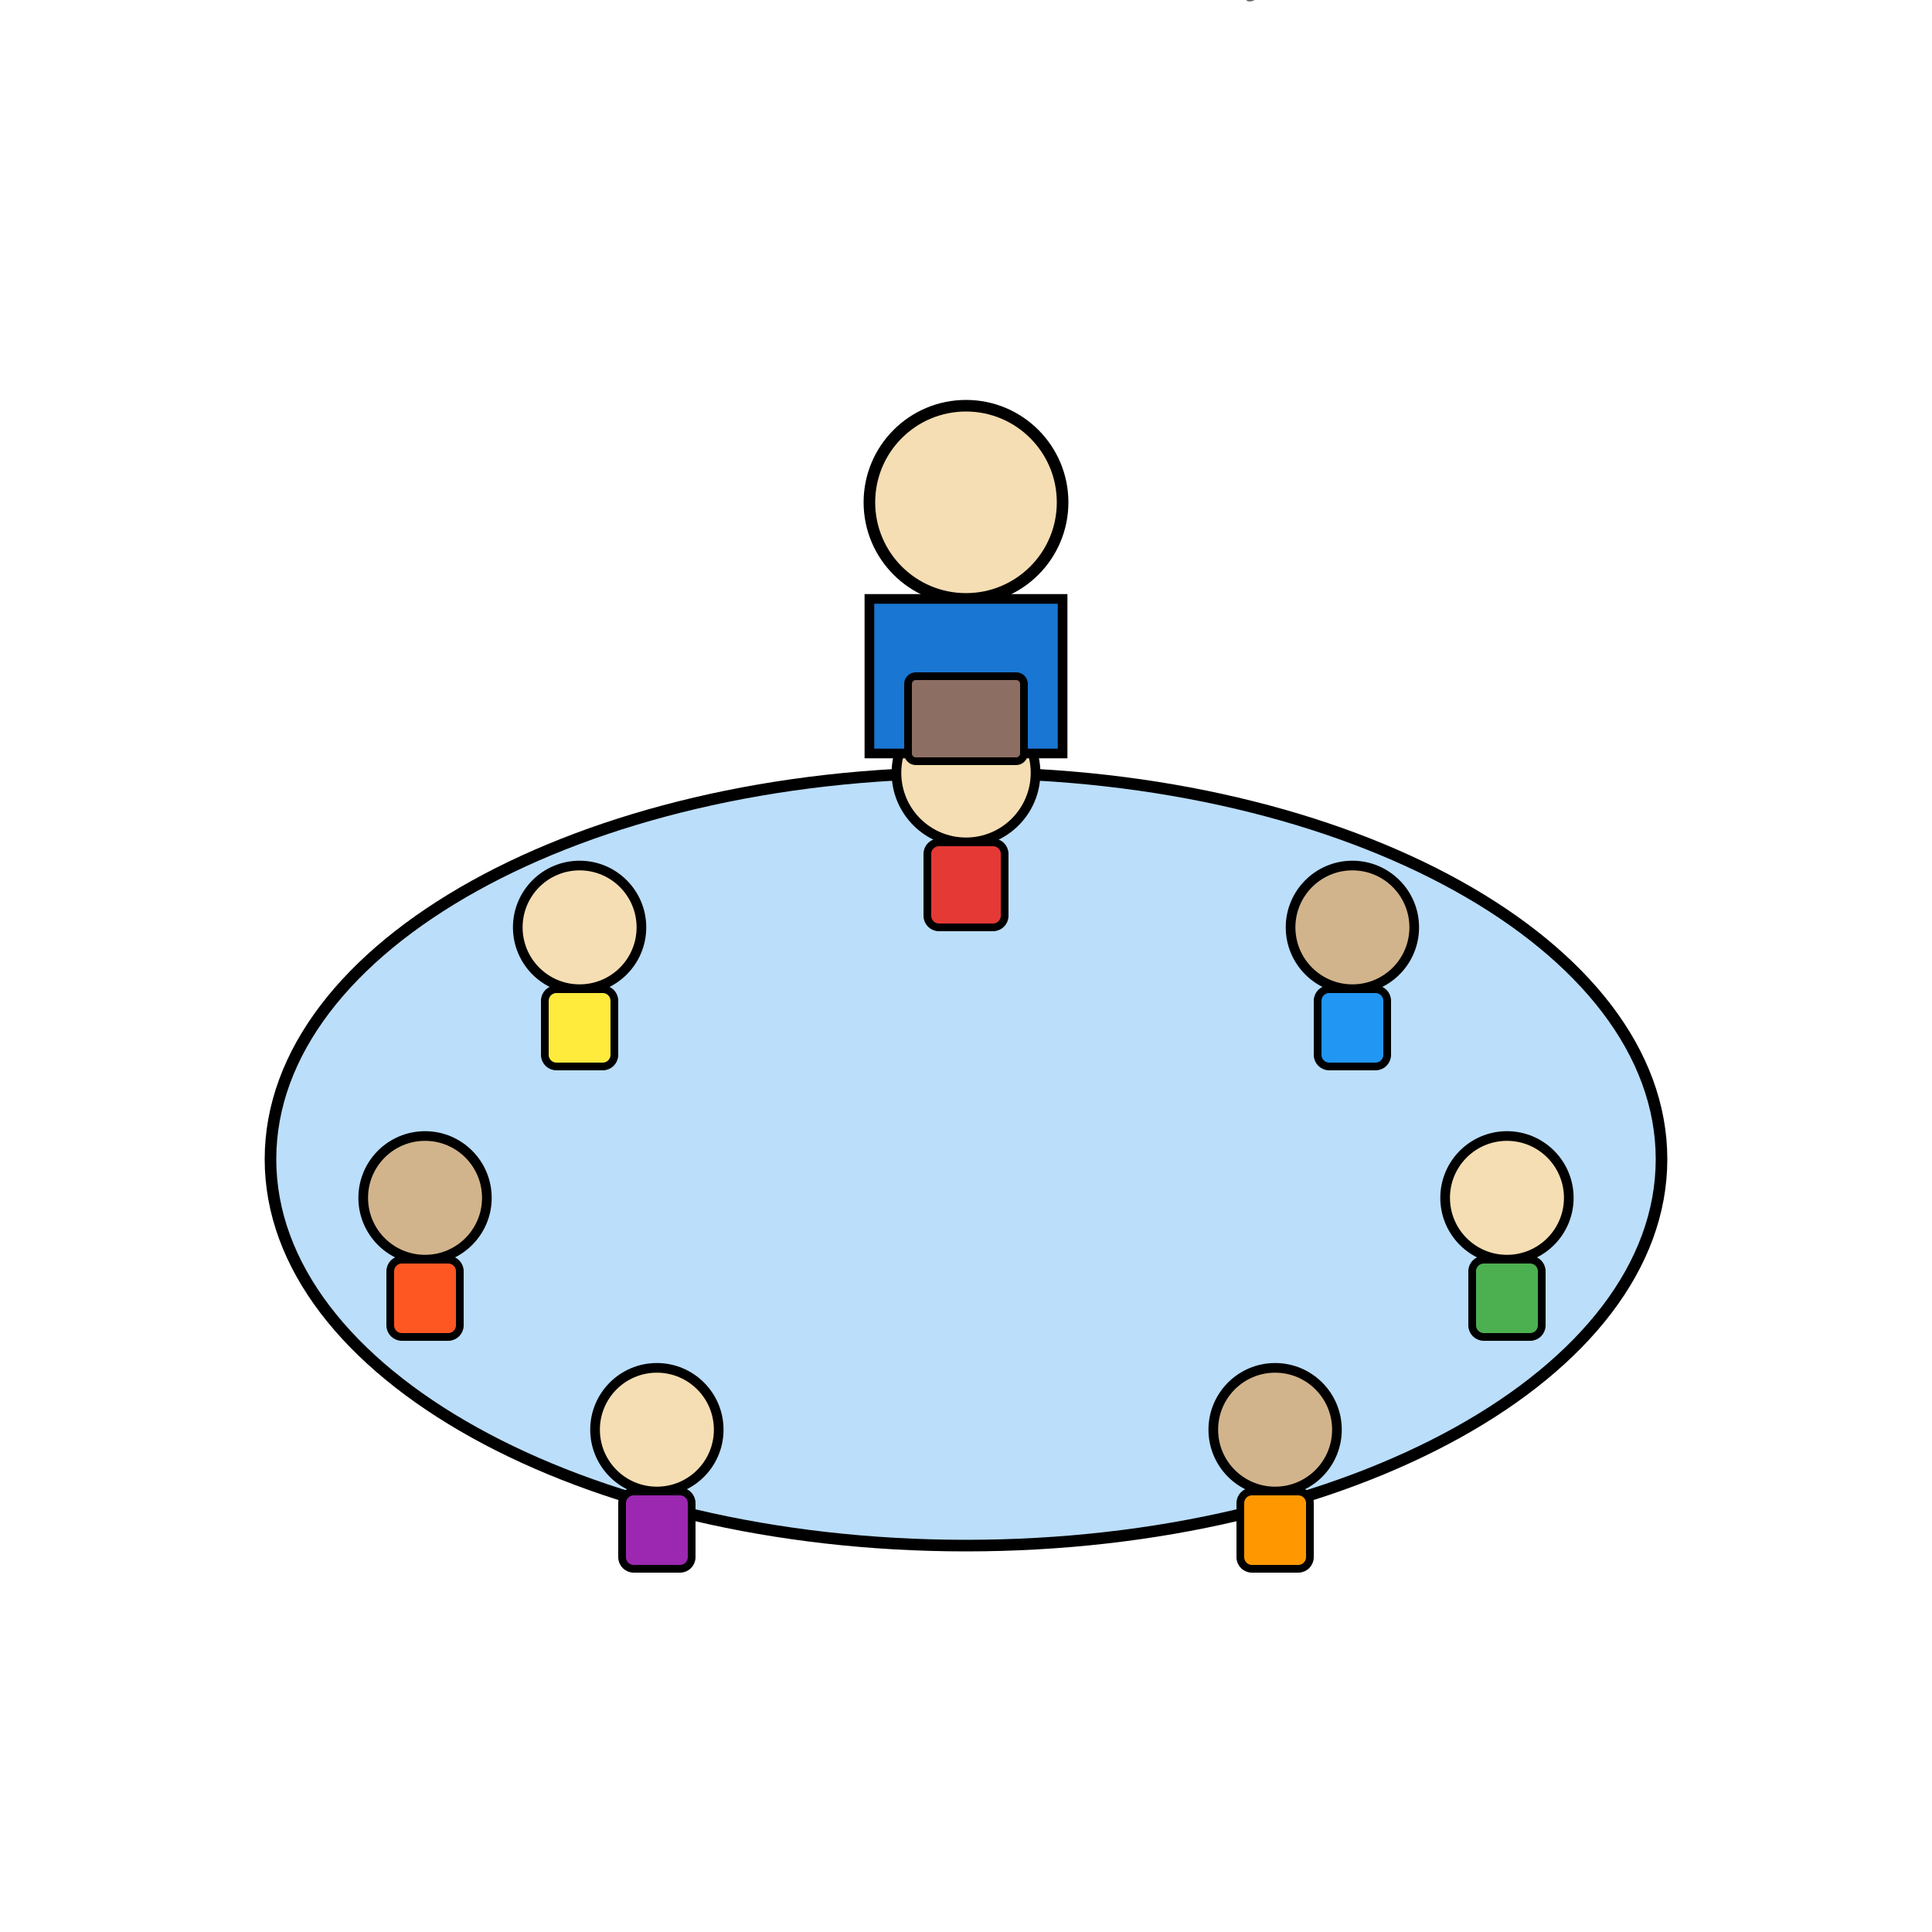
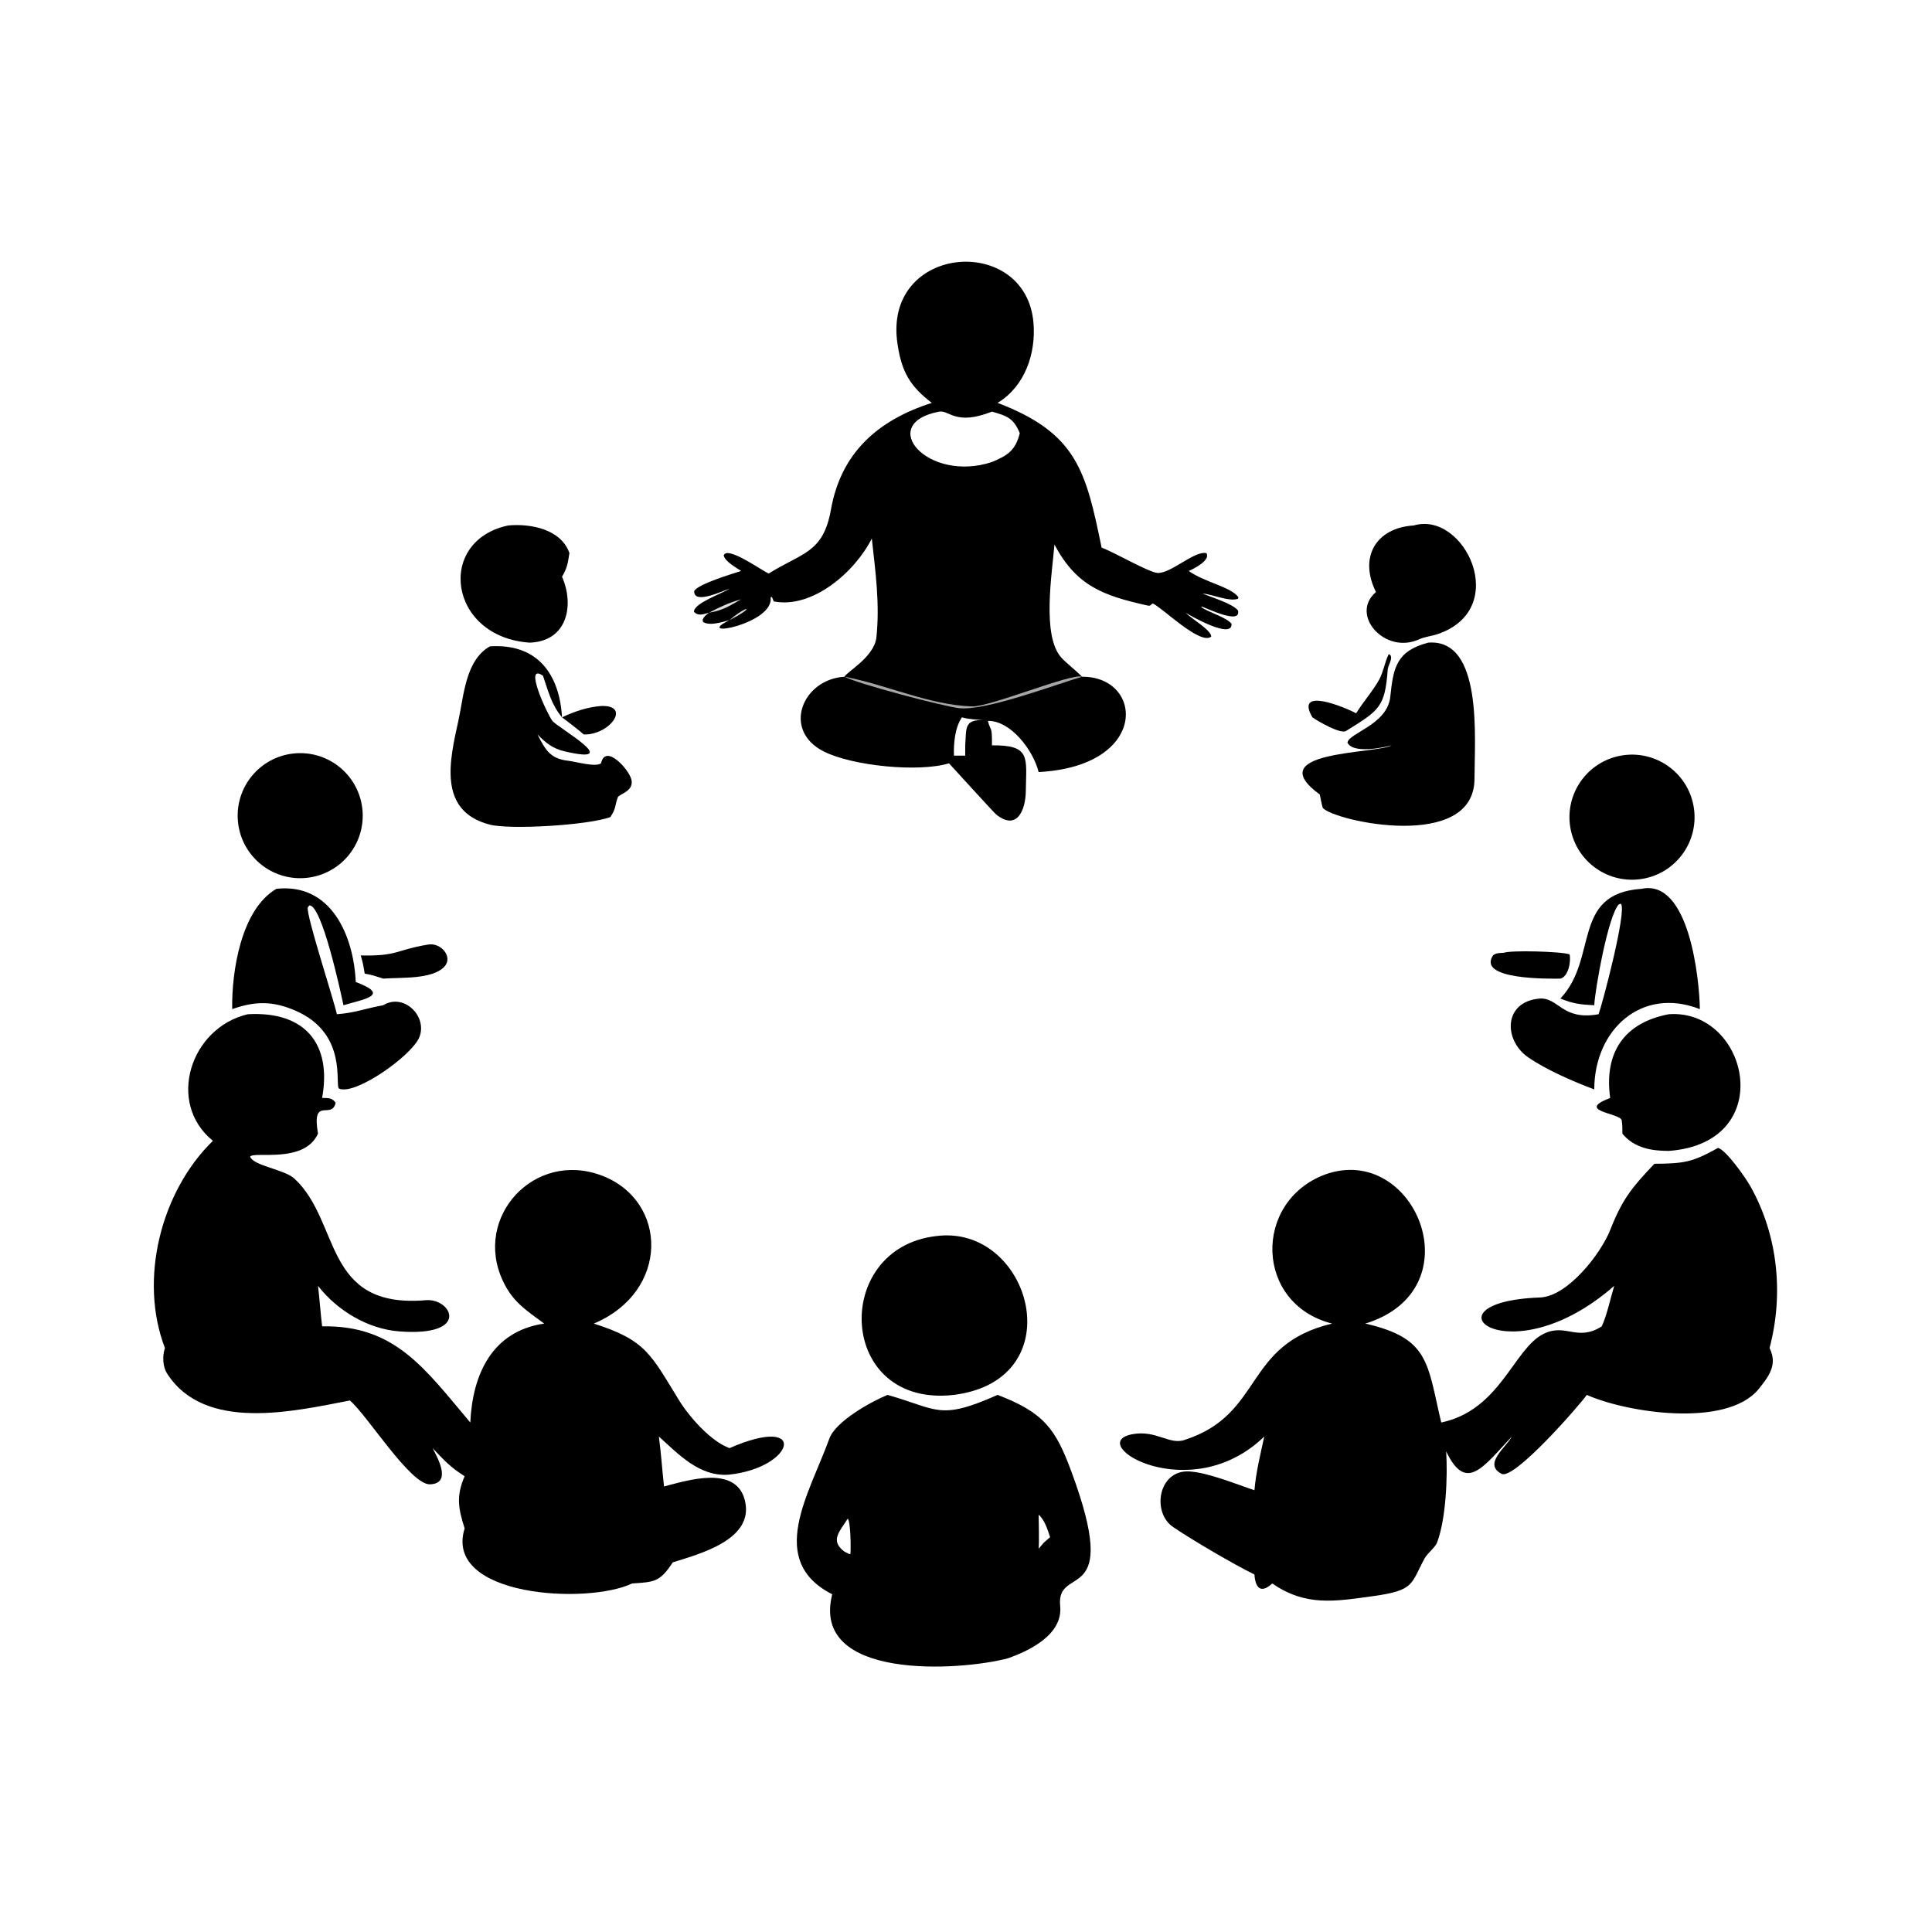
- <svg xmlns="http://www.w3.org/2000/svg" viewBox="0 0 500 500" width="500" height="500">
-   <ellipse cx="250" cy="300" rx="180" ry="100" fill="#BBDEFB" stroke="#000" stroke-width="3" />
-   <circle cx="250" cy="200" r="18" fill="#F5DEB3" stroke="#000" stroke-width="2.5" />
-   <rect x="240" y="218" width="20" height="22" rx="3" fill="#E53935" stroke="#000" stroke-width="2" />
-   <circle cx="350" cy="240" r="16" fill="#D2B48C" stroke="#000" stroke-width="2.5" />
-   <rect x="341" y="256" width="18" height="20" rx="3" fill="#2196F3" stroke="#000" stroke-width="2" />
-   <circle cx="390" cy="310" r="16" fill="#F5DEB3" stroke="#000" stroke-width="2.5" />
-   <rect x="381" y="326" width="18" height="20" rx="3" fill="#4CAF50" stroke="#000" stroke-width="2" />
-   <circle cx="330" cy="370" r="16" fill="#D2B48C" stroke="#000" stroke-width="2.5" />
-   <rect x="321" y="386" width="18" height="20" rx="3" fill="#FF9800" stroke="#000" stroke-width="2" />
-   <circle cx="170" cy="370" r="16" fill="#F5DEB3" stroke="#000" stroke-width="2.5" />
-   <rect x="161" y="386" width="18" height="20" rx="3" fill="#9C27B0" stroke="#000" stroke-width="2" />
-   <circle cx="110" cy="310" r="16" fill="#D2B48C" stroke="#000" stroke-width="2.5" />
-   <rect x="101" y="326" width="18" height="20" rx="3" fill="#FF5722" stroke="#000" stroke-width="2" />
-   <circle cx="150" cy="240" r="16" fill="#F5DEB3" stroke="#000" stroke-width="2.5" />
-   <rect x="141" y="256" width="18" height="20" rx="3" fill="#FFEB3B" stroke="#000" stroke-width="2" />
-   <circle cx="250" cy="130" r="25" fill="#F5DEB3" stroke="#000" stroke-width="3" />
-   <path d="M225 155 L225 195 L275 195 L275 155 Z" fill="#1976D2" stroke="#000" stroke-width="2.5" />
-   <rect x="235" y="175" width="30" height="22" rx="2" fill="#8D6E63" stroke="#000" stroke-width="2" />
-   <text x="300" cy="160" font-size="24" fill="#666">♪</text>
-   <text x="320" cy="140" font-size="18" fill="#666">♫</text>
+ <svg xmlns="http://www.w3.org/2000/svg" height="512" preserveAspectRatio="none" style="display: block;" version="1.1" viewBox="0 0 2048 2048" width="512">
+   <path d="M 262.754 1075.12 C 323.493 1071.73 351.869 1106.65 341.459 1163.87 C 347.349 1163.98 352.034 1163.37 355.771 1169.01 C 351.81 1187.47 330.08 1161.3 337.08 1201.7 C 322.613 1234.05 268.813 1220.03 265.157 1226.11 C 268.72 1235.98 301.342 1239.45 312.077 1249.37 C 361.609 1295.14 341.834 1387.56 451.522 1378.26 C 478.561 1375.96 499.525 1417.04 423.562 1411.36 C 389.991 1408.85 357.762 1389.47 337.08 1363.05 C 338.767 1376.88 339.761 1391.74 341.459 1405.99 C 418.815 1404.43 450.612 1451.21 498.522 1507.92 C 500.956 1456.37 521.812 1411.11 576.869 1403.05 C 557.766 1388.92 543.328 1380.04 532.993 1357.62 C 501.403 1290.1 566.443 1219.12 637.836 1246.12 C 708.302 1272.77 710.175 1369.07 629.456 1403.05 C 685.248 1420.77 690.007 1436.14 719.966 1484.58 C 730.758 1502.03 753.449 1527.92 773.312 1535.07 C 857.68 1498.24 842.711 1555.93 772.384 1563.23 C 741.221 1565.45 719.169 1541.38 698.418 1522.79 C 700.944 1541.33 701.815 1557.57 703.908 1575.72 C 728.503 1569.35 779.406 1552.94 789.353 1589.57 C 800.881 1632.03 741.393 1647.18 713.145 1656.2 C 699.483 1677.11 693.522 1676.99 670.043 1678.54 C 622.902 1701.19 469.861 1692.78 492.539 1620.15 C 485.72 1598.89 483.454 1585.84 492.539 1564.85 C 477.52 1555.48 470.644 1547.73 458.55 1535.07 C 463.443 1544.54 479.581 1572.57 455.876 1573.44 C 435.132 1574.19 389.317 1500.13 370.882 1484.58 C 311.172 1496.07 217.112 1518.22 177.195 1456.1 C 172.356 1448.57 172.044 1437.33 174.828 1428.96 C 146.902 1356.27 170.549 1263.03 225.693 1209.29 C 176.021 1169.17 201.828 1089.26 262.754 1075.12 z" fill="rgb(0,0,0)" transform="translate(0,0)" />
+   <path d="M 1821.22 1216.81 C 1830.1 1219.38 1850.39 1248.46 1855.37 1257.29 C 1884.77 1309.45 1890.93 1371.74 1875.8 1428.96 C 1884.58 1446.77 1875.14 1458.93 1863.89 1472.91 C 1829.33 1513.88 1724.15 1497.38 1682.07 1478.65 C 1675.09 1488.77 1605.05 1569.23 1591.73 1562.32 C 1572.29 1552.23 1595.33 1535.09 1601.73 1524.22 L 1602.57 1522.79 C 1571.61 1555.98 1553.97 1582.25 1533 1538.54 C 1534.7 1565.02 1532.81 1610.44 1523.31 1635.26 C 1521.45 1640.12 1512.94 1646.86 1510.31 1651.68 C 1495.35 1679.01 1499.94 1685.79 1456.1 1691.89 C 1414.95 1697.61 1384.07 1703.07 1348.7 1678.54 C 1336.44 1689.75 1330.73 1683.22 1329.75 1669.04 C 1308.22 1658.51 1263.75 1632.5 1243.96 1618.98 C 1220.49 1603.63 1227.72 1558.22 1260.34 1559.78 C 1279.94 1560.71 1310.46 1573.33 1329.75 1579.69 C 1331.49 1560.12 1336 1541.94 1340.18 1522.79 C 1261.61 1598.8 1149.2 1530.25 1199.96 1520.4 C 1225.97 1515.34 1240.03 1532.65 1256.7 1526.04 C 1340.03 1498.58 1317.82 1425.45 1412.06 1403.05 C 1329.98 1382.2 1328.04 1273.96 1404.35 1245.11 C 1499.76 1210.46 1564.66 1366.92 1447.33 1403.05 C 1515.28 1418.64 1512.73 1444.35 1527.77 1507.92 C 1590.41 1494.78 1604.43 1429.86 1636.09 1414.03 C 1659.85 1402.14 1671.76 1422.66 1697.92 1405.99 C 1703.33 1394.42 1707.22 1376.14 1711.13 1363.05 C 1598.99 1461.34 1503.23 1380.13 1632.41 1375.39 C 1661.86 1374.31 1697.05 1328.96 1707.03 1303.48 C 1719.4 1271.9 1729.55 1258.98 1753.76 1233.66 C 1785.5 1233.4 1794.04 1231.98 1821.22 1216.81 z" fill="rgb(0,0,0)" transform="translate(0,0)" />
+   <path d="M 987.751 427.082 C 964.743 409.406 955.878 394.366 951.466 365.106 C 934.933 258.766 1087.48 246.766 1095.54 342.243 C 1098.28 374.711 1086.4 409.633 1057.5 427.082 C 1141.91 459.18 1151.09 499.799 1167.77 580.545 C 1180.47 585.007 1218.05 606.952 1227.13 607.344 C 1241.48 607.964 1266.18 583.472 1278.83 586.357 C 1283.65 593.709 1265.45 603.059 1260.09 605.241 C 1276.64 617.134 1305.12 622.172 1312.79 633.094 L 1312.38 634.702 C 1303.07 638.247 1284.11 629.53 1274.76 629.274 C 1284.66 633.305 1306.53 639.854 1312.3 647.073 C 1316.08 662.889 1279.28 644.583 1273.85 643.025 L 1273.51 643.8 C 1282.26 649.383 1300.25 654.563 1305.47 661.212 C 1306.73 678.21 1262.33 652.978 1256.7 649.46 C 1262.72 655.669 1283.97 667.901 1283.97 674.803 C 1272.33 684.568 1230.89 642.979 1221.87 639.686 C 1218.9 642.001 1219.5 642.573 1215.46 641.666 C 1168.93 631.234 1140.92 620.871 1117.76 577.265 C 1115.3 607.8 1104.22 673.743 1124.9 696.945 C 1129.49 702.097 1141.38 711.541 1147.08 717.352 C 1212.39 717.06 1218.55 812.19 1101 818.409 C 1095.35 795.426 1071.34 763.667 1047.18 764.19 C 1050.16 775.872 1051.77 768.516 1051.49 790.086 C 1093.07 789.687 1087.85 802.992 1087.4 838.861 C 1087.15 858.372 1078.16 881.271 1055.93 863.312 C 1053.22 861.128 1011.33 814.859 1005.97 809.139 C 973.783 818.96 903.804 811.895 873.427 796.688 C 828.451 774.173 850.558 719.965 895.288 717.352 C 896.248 713.016 926.819 696.792 929.041 675.521 C 932.754 639.976 928.031 606.179 924.152 570.844 C 906.3 606.356 861.107 645.636 820.102 637.499 C 819.712 636.406 817.945 630.361 816.92 633.602 C 819.976 661.459 735.034 676.977 772.022 657.991 L 773.312 657.343 L 773.312 657.343 C 765.527 659.316 752.148 663.997 745.086 659.139 L 744.887 656.706 C 746.842 652.801 748.019 652.284 751.562 649.46 L 751.562 649.46 C 746.131 651.004 739.926 653.548 735.589 648.388 C 735.945 639.247 764.954 629.437 773.312 624.034 C 766.446 626.17 735.192 641.38 735.888 626.554 C 739.425 619.32 776.183 608.274 785.618 605.241 C 779.692 601.205 768.608 595.263 767.155 588.764 C 770.658 578.229 807.148 604.502 814.818 607.996 C 850.244 585.715 872.647 586.507 880.842 540.187 C 891.534 479.751 930.779 445.28 987.751 427.082 z M 1051.49 436.345 C 1012.7 451.672 1006.42 434.414 995.497 436.345 C 928.445 449.2 983.495 512.215 1051.49 489.76 C 1068.19 482.778 1076.37 477.575 1081.02 459.222 C 1074.53 443.484 1067.93 440.946 1051.49 436.345 z M 1011.23 801.011 L 1023.17 801.011 L 1023.17 790.086 C 1024.55 772.199 1021.63 762.407 1043 763.409 C 1036.04 762.852 1026.19 762.453 1019.69 760.389 C 1012.17 771.427 1010.81 788.033 1011.23 801.011 z" fill="rgb(0,0,0)" transform="translate(0,0)" />
+   <path d="M 895.288 717.352 C 939.518 725.702 984.863 747.398 1030.45 748.832 C 1049.56 749.433 1136.13 713.222 1147.08 717.352 C 1116.39 726.479 1044.23 753.909 1016.54 750.672 C 1000.15 748.757 908.263 724.71 895.288 717.352 z" fill="rgb(166,166,170)" transform="translate(0,0)" />
+   <path d="M 751.562 649.46 C 762.769 643.605 773.355 638.626 785.618 635.295 C 773.532 642.234 765.503 647.36 751.562 649.46 L 751.562 649.46 z" fill="rgb(221,221,225)" transform="translate(0,0)" />
+   <path d="M 773.312 657.343 C 793.622 640.167 800.997 643.307 773.312 657.343 L 773.312 657.343 z" fill="rgb(221,221,225)" transform="translate(0,0)" />
+   <path d="M 940.779 1478.65 C 994.232 1493.71 995.215 1506.32 1057.5 1478.65 C 1106.67 1497.44 1118.98 1514.89 1135.51 1559.38 C 1189.85 1705.65 1119.17 1656.79 1123.83 1702.44 C 1126.95 1733.11 1090.18 1750.27 1068.38 1757.88 C 1016.83 1771.51 859.038 1781.33 882.189 1690.01 C 811.934 1654.21 857.903 1583.59 879.151 1524.98 C 885.834 1506.52 923.5 1485.79 940.779 1478.65 z M 898.639 1609.81 C 890.134 1623.49 879.328 1633.17 895.288 1644.88 L 900.465 1647.46 L 901.503 1647.03 C 901.985 1641.44 901.809 1613.25 898.639 1609.81 z M 1101 1641.66 L 1106.63 1635.14 L 1113.14 1629.45 C 1110.64 1621.71 1107.33 1611.1 1101 1605.63 C 1101.05 1615.84 1101.71 1632.3 1101 1641.66 z" fill="rgb(0,0,0)" transform="translate(0,0)" />
+   <path d="M 991.995 1310.35 C 1092.19 1296.75 1139.27 1462.28 1011.23 1478.65 C 887.383 1492.82 881.256 1323.37 991.995 1310.35 z" fill="rgb(0,0,0)" transform="translate(0,0)" />
+   <path d="M 519.375 685.154 C 569.983 681.912 593.098 714.879 595.771 760.389 C 584.363 746.837 581.195 732.545 575.567 716.277 C 554.511 702.013 580.047 756.907 585.513 764.092 C 591.048 771.365 663.211 811.623 598.337 796.422 C 586.033 793.538 578.338 787.416 569.79 778.549 C 577.726 794.228 583.02 804.336 602.151 806.415 C 610.121 807.282 631.184 813.542 637.138 809.139 C 641.727 787.814 666.658 815.522 669.299 826.302 C 672.377 838.873 656.368 841.606 655.01 845.04 C 651.614 853.626 653.496 856.347 646.994 866.135 C 623.259 874.899 540.027 879.707 519.124 874.118 C 463.669 859.74 476.666 805.925 485.932 763.859 C 491.676 737.783 493.276 699.837 519.375 685.154 z" fill="rgb(0,0,0)" transform="translate(0,0)" />
+   <path d="M 1513.99 681.238 C 1572.29 676.602 1563.01 783.202 1563.03 825.347 C 1563.06 903.253 1414.51 870.522 1402.21 856.439 C 1401.01 852.769 1399.87 846.225 1399.04 842.236 C 1335.11 795.526 1457.78 799.47 1475.3 790.086 C 1464.72 792.879 1434.37 799.012 1428.39 787.315 C 1429.29 777.076 1470.66 768.448 1473.77 738.554 C 1476.94 708.095 1480.03 690.075 1513.99 681.238 z" fill="rgb(0,0,0)" transform="translate(0,0)" />
+   <path d="M 1740.22 942.163 C 1790.77 931.484 1801.48 1038.43 1801.92 1069.7 C 1739.9 1045.45 1690.06 1091.76 1689.98 1154.81 C 1667.88 1146.59 1639.26 1134.12 1619.93 1120.82 C 1593.72 1102.77 1593.27 1061.62 1632.47 1058.48 C 1652.57 1057.65 1656.01 1082.09 1694.56 1075.12 C 1698.27 1065.37 1724.92 965.092 1718.24 958.045 L 1716.18 958.54 C 1704.59 969.997 1690.62 1050.38 1689.98 1065.6 C 1675.64 1064.93 1667.46 1063.99 1654.07 1058.48 C 1694.55 1015.85 1665.31 947.275 1740.22 942.163 z" fill="rgb(0,0,0)" transform="translate(0,0)" />
+   <path d="M 293.054 942.163 C 350.923 935.873 374.837 991.439 377.123 1040.99 C 414.623 1054.95 386.086 1059.06 364.078 1065.6 C 361.046 1051.08 341.129 959.007 327.967 959.779 L 326.248 961.782 C 324.42 970.162 352.985 1056.9 357.093 1075.12 C 376.499 1073.69 387.492 1068.91 406.197 1065.6 C 427.929 1052.23 453.313 1077.14 444.585 1099.33 C 436.91 1118.84 376.567 1161.46 359.515 1153.99 C 354.28 1151.69 369.812 1095.83 313.093 1071.29 C 289.011 1060.87 270.347 1061.2 246.139 1069.7 C 245.452 1029.97 255.527 963.903 293.054 942.163 z" fill="rgb(0,0,0)" transform="translate(0,0)" />
+   <path d="M 1768.98 1075.12 C 1853.4 1069.05 1885.93 1211.45 1768.98 1220.02 C 1750.47 1220.04 1732.06 1216.78 1719.79 1201.7 C 1719.81 1196.86 1719.85 1192.54 1719.09 1187.69 C 1717.82 1179.63 1669.27 1178.16 1706.85 1163.87 C 1700.25 1116.34 1721.16 1084.19 1768.98 1075.12 z" fill="rgb(0,0,0)" transform="translate(0,0)" />
+   <path d="M 1718.44 800.953 C 1754.48 794.573 1788.87 818.603 1795.28 854.638 C 1801.68 890.673 1777.68 925.082 1741.64 931.512 C 1705.58 937.948 1671.13 913.913 1664.72 877.843 C 1658.31 841.772 1682.37 807.339 1718.44 800.953 z" fill="rgb(0,0,0)" transform="translate(0,0)" />
+   <path d="M 311.729 798.677 C 348.016 795.106 380.373 821.516 384.146 857.782 C 387.919 894.049 361.691 926.553 325.446 930.529 C 288.913 934.536 256.095 908.054 252.292 871.499 C 248.489 834.945 275.154 802.275 311.729 798.677 z" fill="rgb(0,0,0)" transform="translate(0,0)" />
+   <path d="M 1498.76 557.001 C 1552.16 541.215 1602.33 645.205 1524.27 672.068 C 1517.66 674.342 1511.44 674.697 1504.76 677.496 C 1468.23 694.682 1430.23 651.62 1458.6 627.571 C 1440.28 591.013 1458.21 559.482 1498.76 557.001 z" fill="rgb(0,0,0)" transform="translate(0,0)" />
+   <path d="M 538.802 557.001 C 562.562 554.838 594.639 560.927 603.603 586.217 C 601.824 597.33 601.467 601.567 595.771 611.388 C 609.041 641.548 601.491 679.82 561.472 681.238 C 475.008 675.227 462.095 573.037 538.802 557.001 z" fill="rgb(0,0,0)" transform="translate(0,0)" />
+   <path d="M 453.829 1001.28 C 467.488 998.873 480.661 1014.51 471.002 1024.76 C 457.955 1038.61 424.088 1035.89 406.197 1037.39 C 399.395 1035.19 393.687 1033.13 386.599 1032.07 C 385.363 1024.3 384.61 1020.31 382.402 1012.8 C 421.067 1013.79 419.958 1006.96 452.435 1001.5 L 453.829 1001.28 z" fill="rgb(0,0,0)" transform="translate(0,0)" />
+   <path d="M 1594.09 1009.99 C 1601.18 1007.15 1654.92 1008.51 1663.82 1011.64 C 1665.5 1019 1662.64 1035.24 1654.07 1037.39 C 1642.81 1037.5 1564.8 1038.89 1582.83 1012.5 C 1586.3 1010.04 1589.71 1010.32 1594.09 1009.99 z" fill="rgb(0,0,0)" transform="translate(0,0)" />
+   <path d="M 1472.09 693.411 C 1478.17 695.584 1471.56 704.878 1471.08 709.352 C 1468.18 749.736 1462.24 752.789 1426.85 774.868 C 1421.19 778.394 1397.62 764.976 1391.19 760.389 C 1371.91 727.147 1426.47 750.091 1437.56 756.118 C 1445.19 743.732 1455.06 732.899 1462.01 720.38 C 1466.34 712.584 1467.87 702.039 1472.09 693.411 z" fill="rgb(0,0,0)" transform="translate(0,0)" />
+   <path d="M 637.138 748.399 C 669.525 747.08 646.551 779.386 618.823 778.549 C 611.413 772.149 603.561 766.32 595.771 760.389 C 609.156 754.116 622.377 749.601 637.138 748.399 z" fill="rgb(0,0,0)" transform="translate(0,0)" />
</svg>
